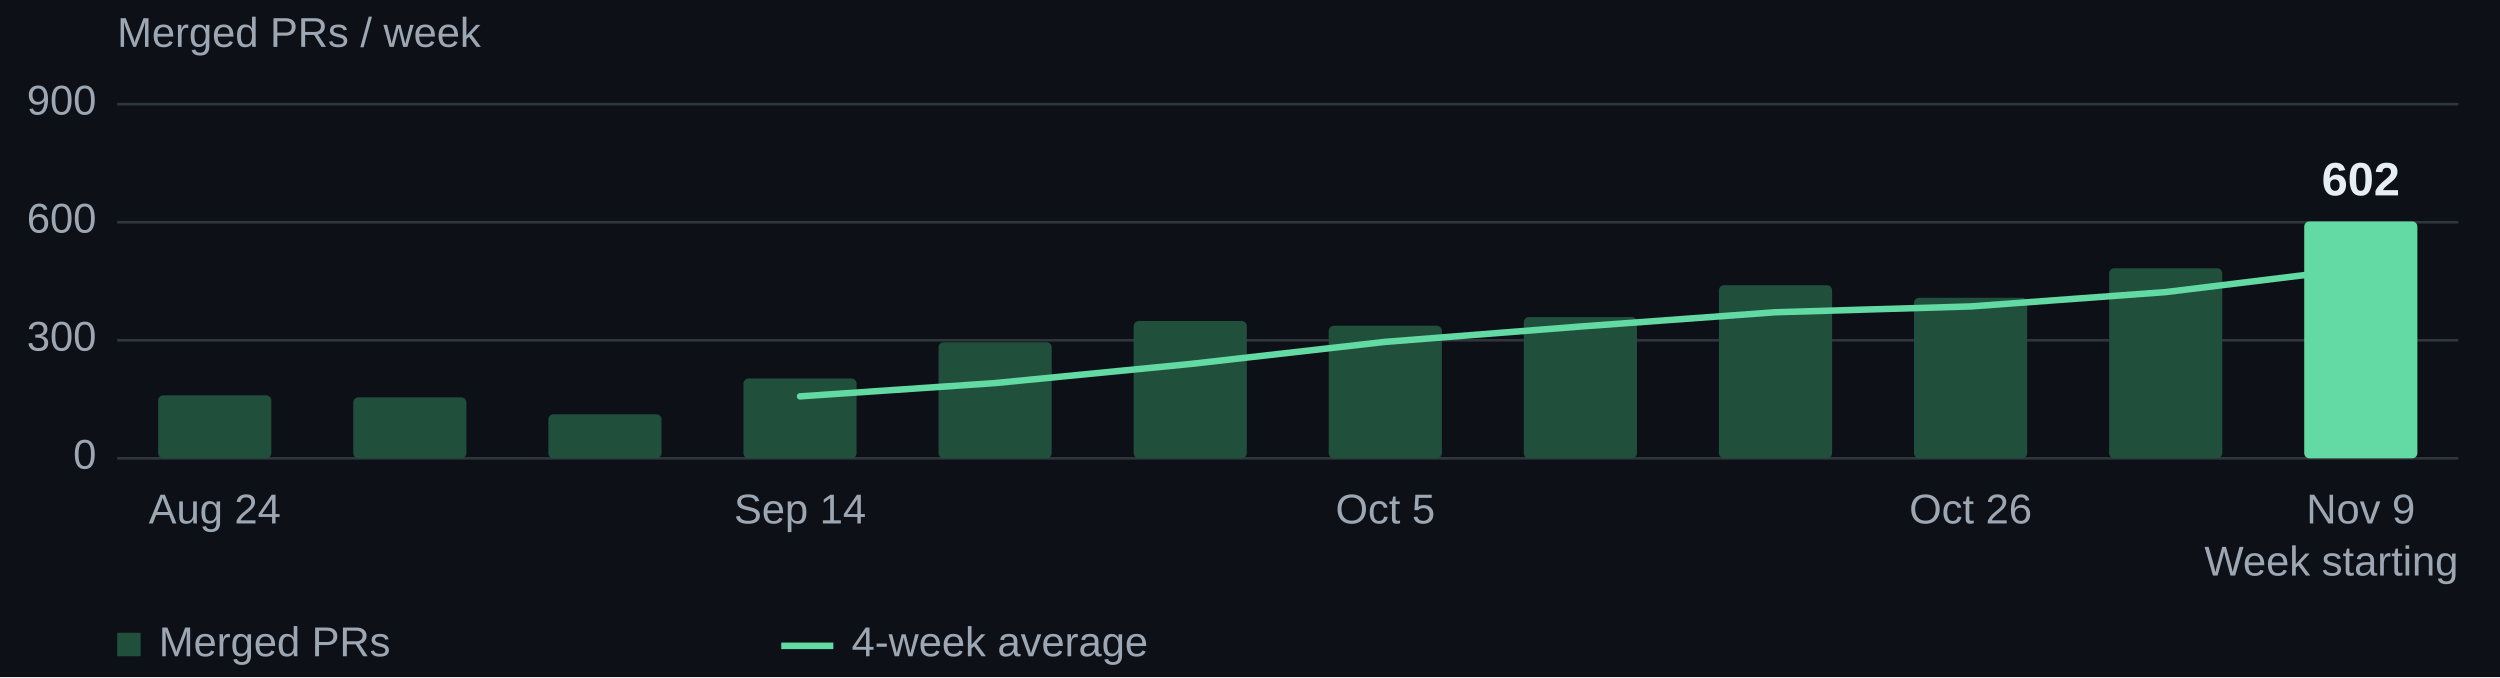
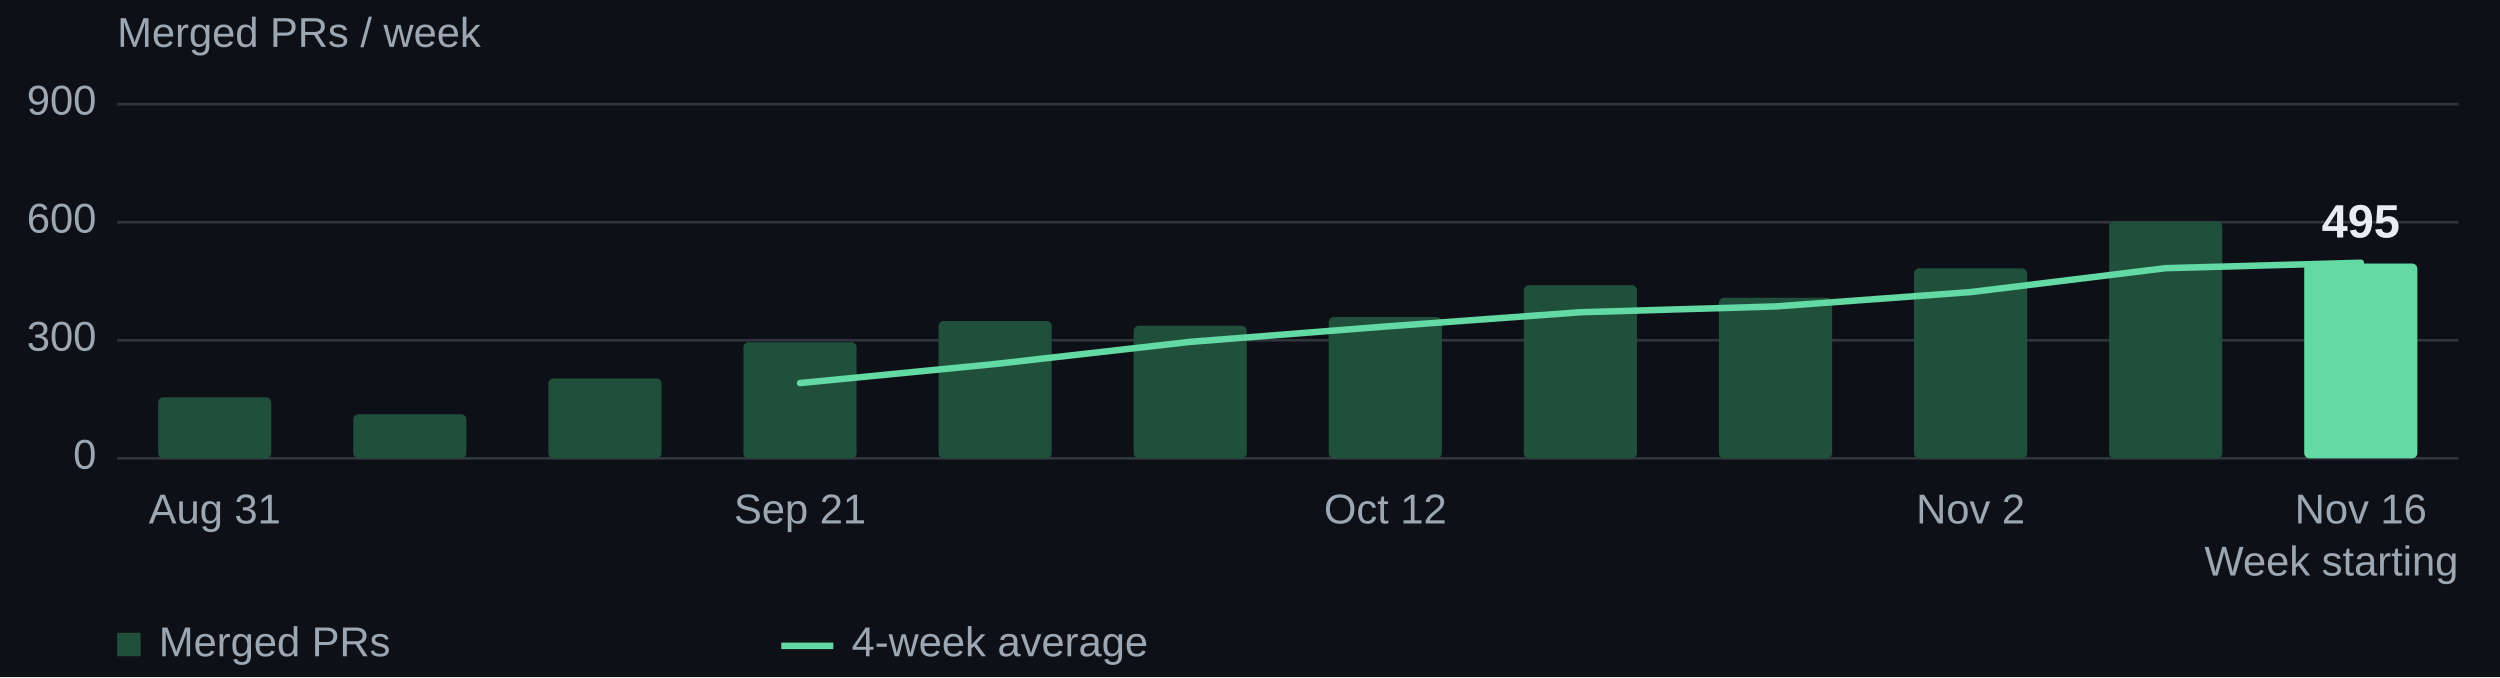
<svg xmlns="http://www.w3.org/2000/svg" width="960" height="260" viewBox="0 0 960 260" role="img">
  <g font-family="-apple-system,BlinkMacSystemFont,Segoe UI,Arial,sans-serif">
    <rect width="960" height="260" fill="#0d1117" />
    <text x="45" y="18" fill="#9da7b3" font-size="16">Merged PRs / week</text>
    <path d="M45 176.0 H944" stroke="#30363d" stroke-width="1" />
    <text x="37" y="180.0" text-anchor="end" fill="#9da7b3" font-size="16">0</text>
    <path d="M45 130.667 H944" stroke="#30363d" stroke-width="1" />
    <text x="37" y="134.667" text-anchor="end" fill="#9da7b3" font-size="16">300</text>
    <path d="M45 85.333 H944" stroke="#30363d" stroke-width="1" />
    <text x="37" y="89.333" text-anchor="end" fill="#9da7b3" font-size="16">600</text>
    <path d="M45 40.0 H944" stroke="#30363d" stroke-width="1" />
    <text x="37" y="44.0" text-anchor="end" fill="#9da7b3" font-size="16">900</text>
-     <rect x="60.73" y="151.82" width="43.45" height="24.18" rx="2" fill="#204f3b" />
-     <rect x="135.65" y="152.58" width="43.45" height="23.42" rx="2" fill="#204f3b" />
-     <rect x="210.57" y="159.08" width="43.45" height="16.92" rx="2" fill="#204f3b" />
-     <rect x="285.48" y="145.32" width="43.45" height="30.68" rx="2" fill="#204f3b" />
-     <rect x="360.40" y="131.42" width="43.45" height="44.58" rx="2" fill="#204f3b" />
-     <rect x="435.32" y="123.26" width="43.45" height="52.74" rx="2" fill="#204f3b" />
-     <rect x="510.23" y="125.08" width="43.45" height="50.92" rx="2" fill="#204f3b" />
-     <rect x="585.15" y="121.75" width="43.45" height="54.25" rx="2" fill="#204f3b" />
-     <rect x="660.07" y="109.51" width="43.45" height="66.49" rx="2" fill="#204f3b" />
-     <rect x="734.98" y="114.35" width="43.45" height="61.65" rx="2" fill="#204f3b" />
-     <rect x="809.90" y="103.01" width="43.45" height="72.99" rx="2" fill="#204f3b" />
-     <rect x="884.82" y="85.03" width="43.45" height="90.97" rx="2" fill="#63d9a4" />
-     <path d="M307.21,152.20 L382.12,147.10 L457.04,139.77 L531.96,131.27 L606.88,125.38 L681.79,119.90 L756.71,117.67 L831.62,112.16 L906.54,102.98" fill="none" stroke="#63d9a4" stroke-width="2.5" stroke-linecap="round" stroke-linejoin="round" />
-     <text x="906.54" y="75.03" text-anchor="middle" fill="#e6edf3" font-size="18" font-weight="600">602</text>
-     <text x="82.46" y="201" text-anchor="middle" fill="#9da7b3" font-size="16">Aug 24</text>
-     <text x="307.21" y="201" text-anchor="middle" fill="#9da7b3" font-size="16">Sep 14</text>
-     <text x="531.96" y="201" text-anchor="middle" fill="#9da7b3" font-size="16">Oct 5</text>
-     <text x="756.71" y="201" text-anchor="middle" fill="#9da7b3" font-size="16">Oct 26</text>
-     <text x="906.54" y="201" text-anchor="middle" fill="#9da7b3" font-size="16">Nov 9</text>
+     <rect x="60.73" y="152.58" width="43.45" height="23.42" rx="2" fill="#204f3b" />
+     <rect x="135.65" y="159.08" width="43.45" height="16.92" rx="2" fill="#204f3b" />
+     <rect x="210.57" y="145.32" width="43.45" height="30.68" rx="2" fill="#204f3b" />
+     <rect x="285.48" y="131.42" width="43.45" height="44.58" rx="2" fill="#204f3b" />
+     <rect x="360.40" y="123.26" width="43.45" height="52.74" rx="2" fill="#204f3b" />
+     <rect x="435.32" y="125.08" width="43.45" height="50.92" rx="2" fill="#204f3b" />
+     <rect x="510.23" y="121.75" width="43.45" height="54.25" rx="2" fill="#204f3b" />
+     <rect x="585.15" y="109.51" width="43.45" height="66.49" rx="2" fill="#204f3b" />
+     <rect x="660.07" y="114.35" width="43.45" height="61.65" rx="2" fill="#204f3b" />
+     <rect x="734.98" y="103.01" width="43.45" height="72.99" rx="2" fill="#204f3b" />
+     <rect x="809.90" y="85.03" width="43.45" height="90.97" rx="2" fill="#204f3b" />
+     <rect x="884.82" y="101.20" width="43.45" height="74.80" rx="2" fill="#63d9a4" />
+     <path d="M307.21,147.10 L382.12,139.77 L457.04,131.27 L531.96,125.38 L606.88,119.90 L681.79,117.67 L756.71,112.16 L831.62,102.98 L906.54,100.90" fill="none" stroke="#63d9a4" stroke-width="2.5" stroke-linecap="round" stroke-linejoin="round" />
+     <text x="906.54" y="91.20" text-anchor="middle" fill="#e6edf3" font-size="18" font-weight="600">495</text>
+     <text x="82.46" y="201" text-anchor="middle" fill="#9da7b3" font-size="16">Aug 31</text>
+     <text x="307.21" y="201" text-anchor="middle" fill="#9da7b3" font-size="16">Sep 21</text>
+     <text x="531.96" y="201" text-anchor="middle" fill="#9da7b3" font-size="16">Oct 12</text>
+     <text x="756.71" y="201" text-anchor="middle" fill="#9da7b3" font-size="16">Nov 2</text>
+     <text x="906.54" y="201" text-anchor="middle" fill="#9da7b3" font-size="16">Nov 16</text>
    <text x="944" y="221" text-anchor="end" fill="#9da7b3" font-size="16">Week starting</text>
    <rect x="45" y="243" width="9" height="9" fill="#204f3b" />
    <text x="61" y="252" fill="#9da7b3" font-size="16">Merged PRs</text>
    <path d="M300 248 h20" stroke="#63d9a4" stroke-width="2.5" />
    <text x="327" y="252" fill="#9da7b3" font-size="16">4-week average</text>
  </g>
</svg>
